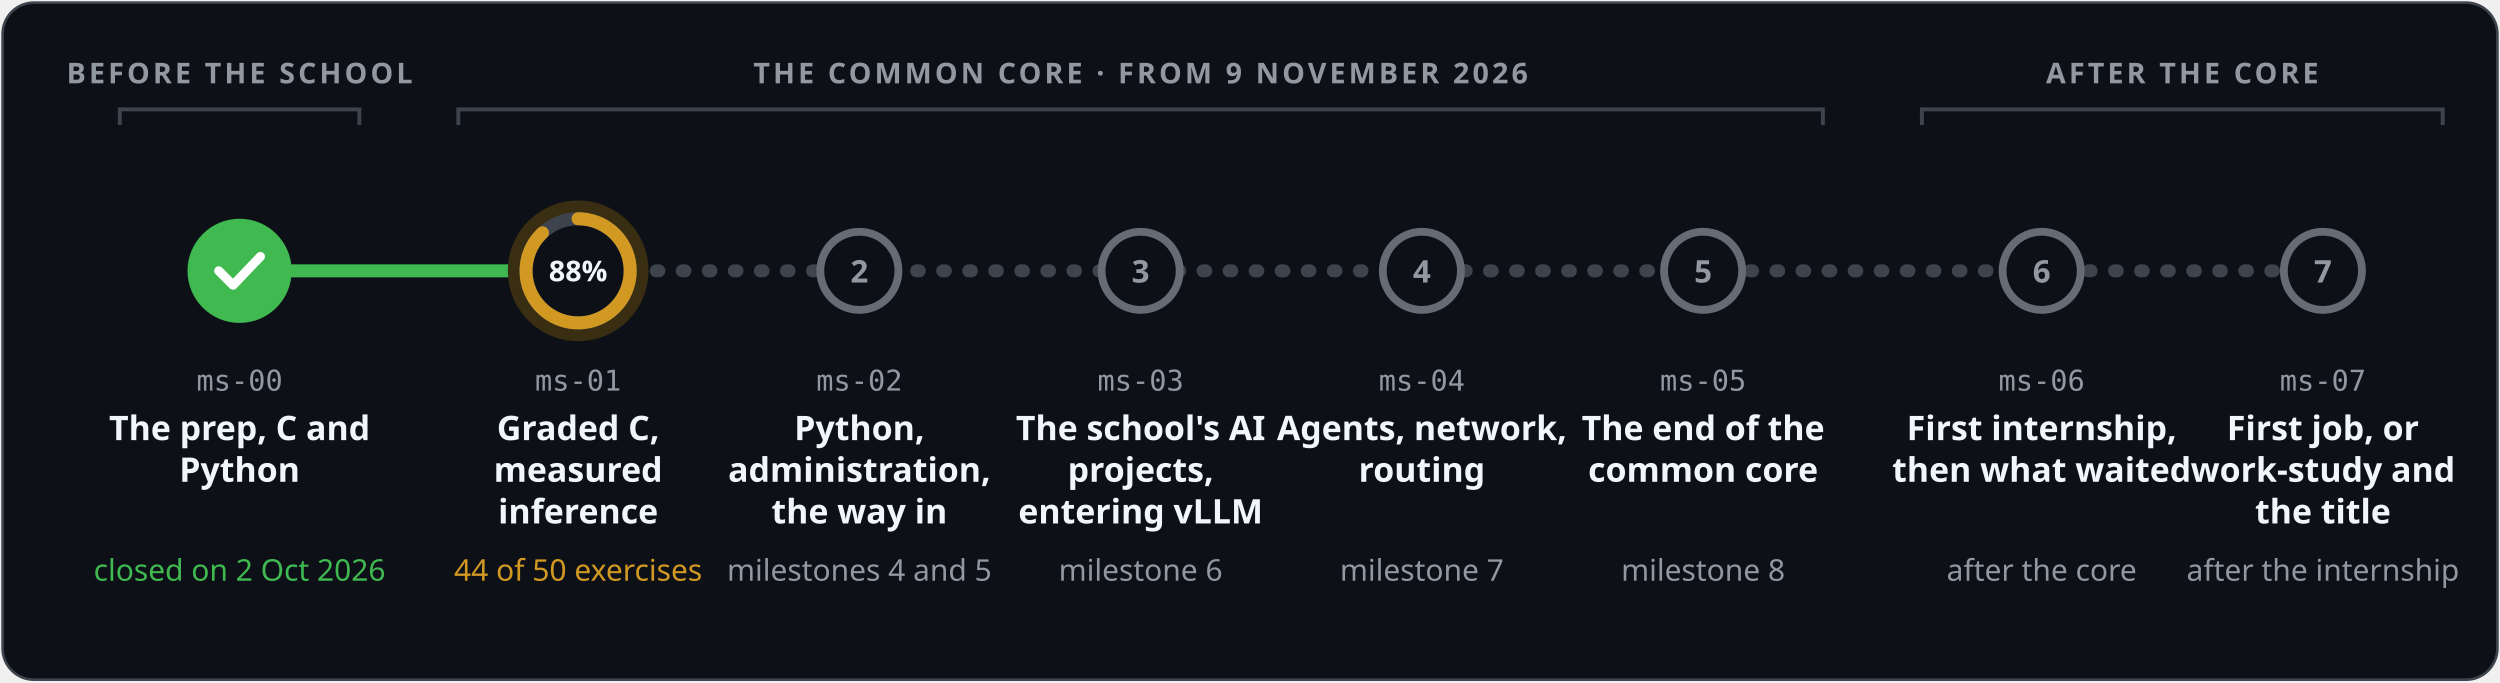
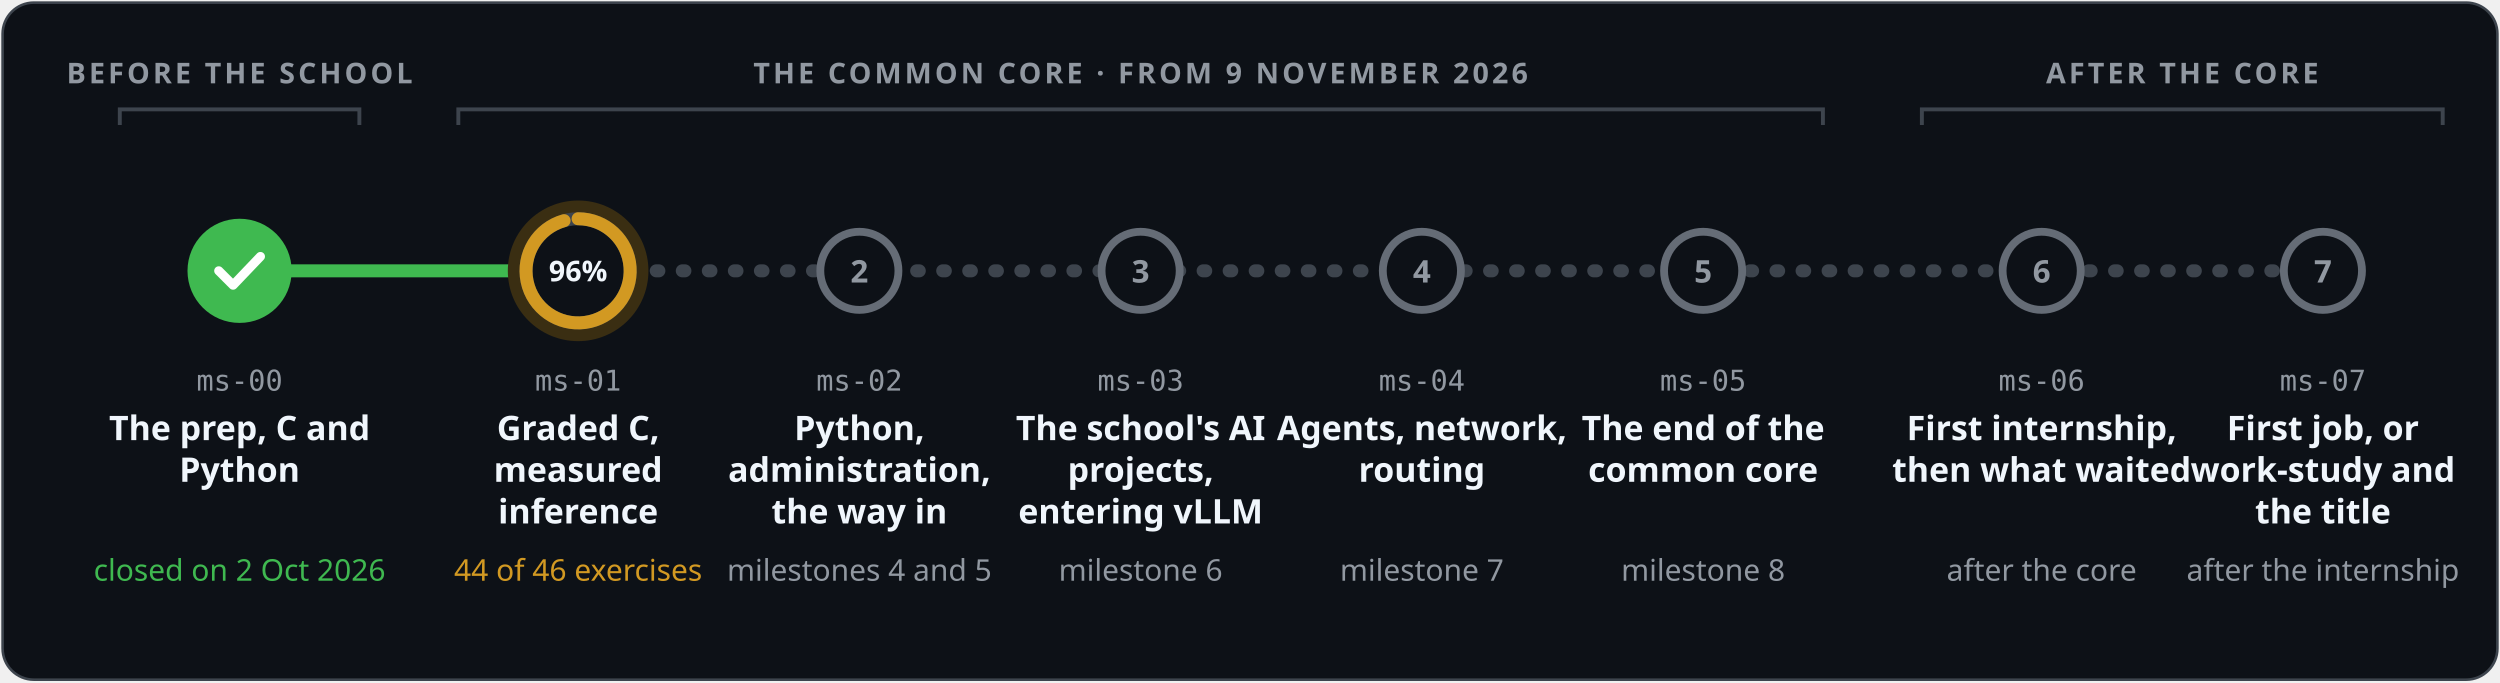
- <svg xmlns="http://www.w3.org/2000/svg" width="960" height="262" viewBox="0 0 960 262" role="img" aria-label="The roadmap: ms-00-prepa, closed on 2 Oct 2026; ms-01-inference, 44 of 50 exercises; ms-02-infrastructure, milestones 4 and 5; ms-03-contribution, milestone 6; ms-04-agents-reseau, milestone 7; ms-05-fin-tronc-commun, milestone 8; ms-06-apres-tronc, after the core; ms-07-alternance, after the internship">
+ <svg xmlns="http://www.w3.org/2000/svg" width="960" height="262" viewBox="0 0 960 262" role="img" aria-label="The roadmap: ms-00-prepa, closed on 2 Oct 2026; ms-01-inference, 44 of 46 exercises; ms-02-infrastructure, milestones 4 and 5; ms-03-contribution, milestone 6; ms-04-agents-reseau, milestone 7; ms-05-fin-tronc-commun, milestone 8; ms-06-apres-tronc, after the core; ms-07-alternance, after the internship">
  <rect x="1" y="1" width="958" height="260" rx="12" fill="#0d1117" stroke="#3d444d" />
  <path d="M46 48 V42 H138 V48" fill="none" stroke="#3d444d" stroke-width="1.5" />
  <text x="92" y="32" text-anchor="middle" font-family="-apple-system, BlinkMacSystemFont, 'Segoe UI', 'Noto Sans', Helvetica, Arial, sans-serif" font-size="11" font-weight="600" letter-spacing="1.2" fill="#9198a1">BEFORE THE SCHOOL</text>
  <path d="M176 48 V42 H700 V48" fill="none" stroke="#3d444d" stroke-width="1.5" />
  <text x="438" y="32" text-anchor="middle" font-family="-apple-system, BlinkMacSystemFont, 'Segoe UI', 'Noto Sans', Helvetica, Arial, sans-serif" font-size="11" font-weight="600" letter-spacing="1.2" fill="#9198a1">THE COMMON CORE · FROM 9 NOVEMBER 2026</text>
  <path d="M738 48 V42 H938 V48" fill="none" stroke="#3d444d" stroke-width="1.5" />
  <text x="838" y="32" text-anchor="middle" font-family="-apple-system, BlinkMacSystemFont, 'Segoe UI', 'Noto Sans', Helvetica, Arial, sans-serif" font-size="11" font-weight="600" letter-spacing="1.2" fill="#9198a1">AFTER THE CORE</text>
  <path d="M92 104 H222" stroke="#3fb950" stroke-width="5" stroke-linecap="round" />
  <path d="M222 104 H892" stroke="#3d444d" stroke-width="5" stroke-linecap="round" stroke-dasharray="1 9" />
  <circle cx="92" cy="104" r="20" fill="#3fb950" />
  <path d="M84 104 l5.5 5.5 l10.5 -11" fill="none" stroke="#fff" stroke-width="3.5" stroke-linecap="round" stroke-linejoin="round" />
  <text x="92" y="150" text-anchor="middle" font-family="ui-monospace, SFMono-Regular, 'SF Mono', Menlo, Consolas, monospace" font-size="11" fill="#9198a1">ms-00</text>
  <text x="92" y="169" text-anchor="middle" font-family="-apple-system, BlinkMacSystemFont, 'Segoe UI', 'Noto Sans', Helvetica, Arial, sans-serif" font-size="13" font-weight="600" fill="#f0f6fc">The prep, C and</text>
  <text x="92" y="185" text-anchor="middle" font-family="-apple-system, BlinkMacSystemFont, 'Segoe UI', 'Noto Sans', Helvetica, Arial, sans-serif" font-size="13" font-weight="600" fill="#f0f6fc">Python</text>
  <text x="92" y="223" text-anchor="middle" font-family="-apple-system, BlinkMacSystemFont, 'Segoe UI', 'Noto Sans', Helvetica, Arial, sans-serif" font-size="11.5" fill="#3fb950">closed on 2 Oct 2026</text>
  <circle cx="222" cy="104" r="27" fill="#3a2e12" />
  <circle cx="222" cy="104" r="20" fill="#0d1117" stroke="#3d444d" stroke-width="5" />
-   <path d="M222 84 A20 20 0 1 1 208.31 89.42" fill="none" stroke="#d29922" stroke-width="5" stroke-linecap="round" />
-   <text x="222" y="108" text-anchor="middle" font-family="-apple-system, BlinkMacSystemFont, 'Segoe UI', 'Noto Sans', Helvetica, Arial, sans-serif" font-size="11" font-weight="700" fill="#f0f6fc">88%</text>
+   <path d="M222 84 A20 20 0 1 1 216.60 84.74" fill="none" stroke="#d29922" stroke-width="5" stroke-linecap="round" />
+   <text x="222" y="108" text-anchor="middle" font-family="-apple-system, BlinkMacSystemFont, 'Segoe UI', 'Noto Sans', Helvetica, Arial, sans-serif" font-size="11" font-weight="700" fill="#f0f6fc">96%</text>
  <text x="222" y="150" text-anchor="middle" font-family="ui-monospace, SFMono-Regular, 'SF Mono', Menlo, Consolas, monospace" font-size="11" fill="#9198a1">ms-01</text>
  <text x="222" y="169" text-anchor="middle" font-family="-apple-system, BlinkMacSystemFont, 'Segoe UI', 'Noto Sans', Helvetica, Arial, sans-serif" font-size="13" font-weight="600" fill="#f0f6fc">Graded C,</text>
  <text x="222" y="185" text-anchor="middle" font-family="-apple-system, BlinkMacSystemFont, 'Segoe UI', 'Noto Sans', Helvetica, Arial, sans-serif" font-size="13" font-weight="600" fill="#f0f6fc">measured</text>
  <text x="222" y="201" text-anchor="middle" font-family="-apple-system, BlinkMacSystemFont, 'Segoe UI', 'Noto Sans', Helvetica, Arial, sans-serif" font-size="13" font-weight="600" fill="#f0f6fc">inference</text>
-   <text x="222" y="223" text-anchor="middle" font-family="-apple-system, BlinkMacSystemFont, 'Segoe UI', 'Noto Sans', Helvetica, Arial, sans-serif" font-size="11.5" fill="#d29922">44 of 50 exercises</text>
+   <text x="222" y="223" text-anchor="middle" font-family="-apple-system, BlinkMacSystemFont, 'Segoe UI', 'Noto Sans', Helvetica, Arial, sans-serif" font-size="11.5" fill="#d29922">44 of 46 exercises</text>
  <circle cx="330" cy="104" r="15" fill="#0d1117" stroke="#656c76" stroke-width="3" />
  <text x="330" y="108.5" text-anchor="middle" font-family="-apple-system, BlinkMacSystemFont, 'Segoe UI', 'Noto Sans', Helvetica, Arial, sans-serif" font-size="12" font-weight="600" fill="#9198a1">2</text>
  <text x="330" y="150" text-anchor="middle" font-family="ui-monospace, SFMono-Regular, 'SF Mono', Menlo, Consolas, monospace" font-size="11" fill="#9198a1">ms-02</text>
  <text x="330" y="169" text-anchor="middle" font-family="-apple-system, BlinkMacSystemFont, 'Segoe UI', 'Noto Sans', Helvetica, Arial, sans-serif" font-size="13" font-weight="600" fill="#f0f6fc">Python,</text>
  <text x="330" y="185" text-anchor="middle" font-family="-apple-system, BlinkMacSystemFont, 'Segoe UI', 'Noto Sans', Helvetica, Arial, sans-serif" font-size="13" font-weight="600" fill="#f0f6fc">administration,</text>
  <text x="330" y="201" text-anchor="middle" font-family="-apple-system, BlinkMacSystemFont, 'Segoe UI', 'Noto Sans', Helvetica, Arial, sans-serif" font-size="13" font-weight="600" fill="#f0f6fc">the way in</text>
  <text x="330" y="223" text-anchor="middle" font-family="-apple-system, BlinkMacSystemFont, 'Segoe UI', 'Noto Sans', Helvetica, Arial, sans-serif" font-size="11.5" fill="#9198a1">milestones 4 and 5</text>
  <circle cx="438" cy="104" r="15" fill="#0d1117" stroke="#656c76" stroke-width="3" />
  <text x="438" y="108.5" text-anchor="middle" font-family="-apple-system, BlinkMacSystemFont, 'Segoe UI', 'Noto Sans', Helvetica, Arial, sans-serif" font-size="12" font-weight="600" fill="#9198a1">3</text>
  <text x="438" y="150" text-anchor="middle" font-family="ui-monospace, SFMono-Regular, 'SF Mono', Menlo, Consolas, monospace" font-size="11" fill="#9198a1">ms-03</text>
  <text x="438" y="169" text-anchor="middle" font-family="-apple-system, BlinkMacSystemFont, 'Segoe UI', 'Noto Sans', Helvetica, Arial, sans-serif" font-size="13" font-weight="600" fill="#f0f6fc">The school's AI</text>
  <text x="438" y="185" text-anchor="middle" font-family="-apple-system, BlinkMacSystemFont, 'Segoe UI', 'Noto Sans', Helvetica, Arial, sans-serif" font-size="13" font-weight="600" fill="#f0f6fc">projects,</text>
  <text x="438" y="201" text-anchor="middle" font-family="-apple-system, BlinkMacSystemFont, 'Segoe UI', 'Noto Sans', Helvetica, Arial, sans-serif" font-size="13" font-weight="600" fill="#f0f6fc">entering vLLM</text>
  <text x="438" y="223" text-anchor="middle" font-family="-apple-system, BlinkMacSystemFont, 'Segoe UI', 'Noto Sans', Helvetica, Arial, sans-serif" font-size="11.5" fill="#9198a1">milestone 6</text>
  <circle cx="546" cy="104" r="15" fill="#0d1117" stroke="#656c76" stroke-width="3" />
  <text x="546" y="108.5" text-anchor="middle" font-family="-apple-system, BlinkMacSystemFont, 'Segoe UI', 'Noto Sans', Helvetica, Arial, sans-serif" font-size="12" font-weight="600" fill="#9198a1">4</text>
  <text x="546" y="150" text-anchor="middle" font-family="ui-monospace, SFMono-Regular, 'SF Mono', Menlo, Consolas, monospace" font-size="11" fill="#9198a1">ms-04</text>
  <text x="546" y="169" text-anchor="middle" font-family="-apple-system, BlinkMacSystemFont, 'Segoe UI', 'Noto Sans', Helvetica, Arial, sans-serif" font-size="13" font-weight="600" fill="#f0f6fc">Agents, network,</text>
  <text x="546" y="185" text-anchor="middle" font-family="-apple-system, BlinkMacSystemFont, 'Segoe UI', 'Noto Sans', Helvetica, Arial, sans-serif" font-size="13" font-weight="600" fill="#f0f6fc">routing</text>
  <text x="546" y="223" text-anchor="middle" font-family="-apple-system, BlinkMacSystemFont, 'Segoe UI', 'Noto Sans', Helvetica, Arial, sans-serif" font-size="11.5" fill="#9198a1">milestone 7</text>
  <circle cx="654" cy="104" r="15" fill="#0d1117" stroke="#656c76" stroke-width="3" />
  <text x="654" y="108.5" text-anchor="middle" font-family="-apple-system, BlinkMacSystemFont, 'Segoe UI', 'Noto Sans', Helvetica, Arial, sans-serif" font-size="12" font-weight="600" fill="#9198a1">5</text>
  <text x="654" y="150" text-anchor="middle" font-family="ui-monospace, SFMono-Regular, 'SF Mono', Menlo, Consolas, monospace" font-size="11" fill="#9198a1">ms-05</text>
  <text x="654" y="169" text-anchor="middle" font-family="-apple-system, BlinkMacSystemFont, 'Segoe UI', 'Noto Sans', Helvetica, Arial, sans-serif" font-size="13" font-weight="600" fill="#f0f6fc">The end of the</text>
  <text x="654" y="185" text-anchor="middle" font-family="-apple-system, BlinkMacSystemFont, 'Segoe UI', 'Noto Sans', Helvetica, Arial, sans-serif" font-size="13" font-weight="600" fill="#f0f6fc">common core</text>
  <text x="654" y="223" text-anchor="middle" font-family="-apple-system, BlinkMacSystemFont, 'Segoe UI', 'Noto Sans', Helvetica, Arial, sans-serif" font-size="11.5" fill="#9198a1">milestone 8</text>
  <circle cx="784" cy="104" r="15" fill="#0d1117" stroke="#656c76" stroke-width="3" />
  <text x="784" y="108.5" text-anchor="middle" font-family="-apple-system, BlinkMacSystemFont, 'Segoe UI', 'Noto Sans', Helvetica, Arial, sans-serif" font-size="12" font-weight="600" fill="#9198a1">6</text>
  <text x="784" y="150" text-anchor="middle" font-family="ui-monospace, SFMono-Regular, 'SF Mono', Menlo, Consolas, monospace" font-size="11" fill="#9198a1">ms-06</text>
  <text x="784" y="169" text-anchor="middle" font-family="-apple-system, BlinkMacSystemFont, 'Segoe UI', 'Noto Sans', Helvetica, Arial, sans-serif" font-size="13" font-weight="600" fill="#f0f6fc">First internship,</text>
  <text x="784" y="185" text-anchor="middle" font-family="-apple-system, BlinkMacSystemFont, 'Segoe UI', 'Noto Sans', Helvetica, Arial, sans-serif" font-size="13" font-weight="600" fill="#f0f6fc">then what waited</text>
  <text x="784" y="223" text-anchor="middle" font-family="-apple-system, BlinkMacSystemFont, 'Segoe UI', 'Noto Sans', Helvetica, Arial, sans-serif" font-size="11.5" fill="#9198a1">after the core</text>
  <circle cx="892" cy="104" r="15" fill="#0d1117" stroke="#656c76" stroke-width="3" />
  <text x="892" y="108.5" text-anchor="middle" font-family="-apple-system, BlinkMacSystemFont, 'Segoe UI', 'Noto Sans', Helvetica, Arial, sans-serif" font-size="12" font-weight="600" fill="#9198a1">7</text>
  <text x="892" y="150" text-anchor="middle" font-family="ui-monospace, SFMono-Regular, 'SF Mono', Menlo, Consolas, monospace" font-size="11" fill="#9198a1">ms-07</text>
  <text x="892" y="169" text-anchor="middle" font-family="-apple-system, BlinkMacSystemFont, 'Segoe UI', 'Noto Sans', Helvetica, Arial, sans-serif" font-size="13" font-weight="600" fill="#f0f6fc">First job, or</text>
  <text x="892" y="185" text-anchor="middle" font-family="-apple-system, BlinkMacSystemFont, 'Segoe UI', 'Noto Sans', Helvetica, Arial, sans-serif" font-size="13" font-weight="600" fill="#f0f6fc">work-study and</text>
  <text x="892" y="201" text-anchor="middle" font-family="-apple-system, BlinkMacSystemFont, 'Segoe UI', 'Noto Sans', Helvetica, Arial, sans-serif" font-size="13" font-weight="600" fill="#f0f6fc">the title</text>
  <text x="892" y="223" text-anchor="middle" font-family="-apple-system, BlinkMacSystemFont, 'Segoe UI', 'Noto Sans', Helvetica, Arial, sans-serif" font-size="11.5" fill="#9198a1">after the internship</text>
</svg>
